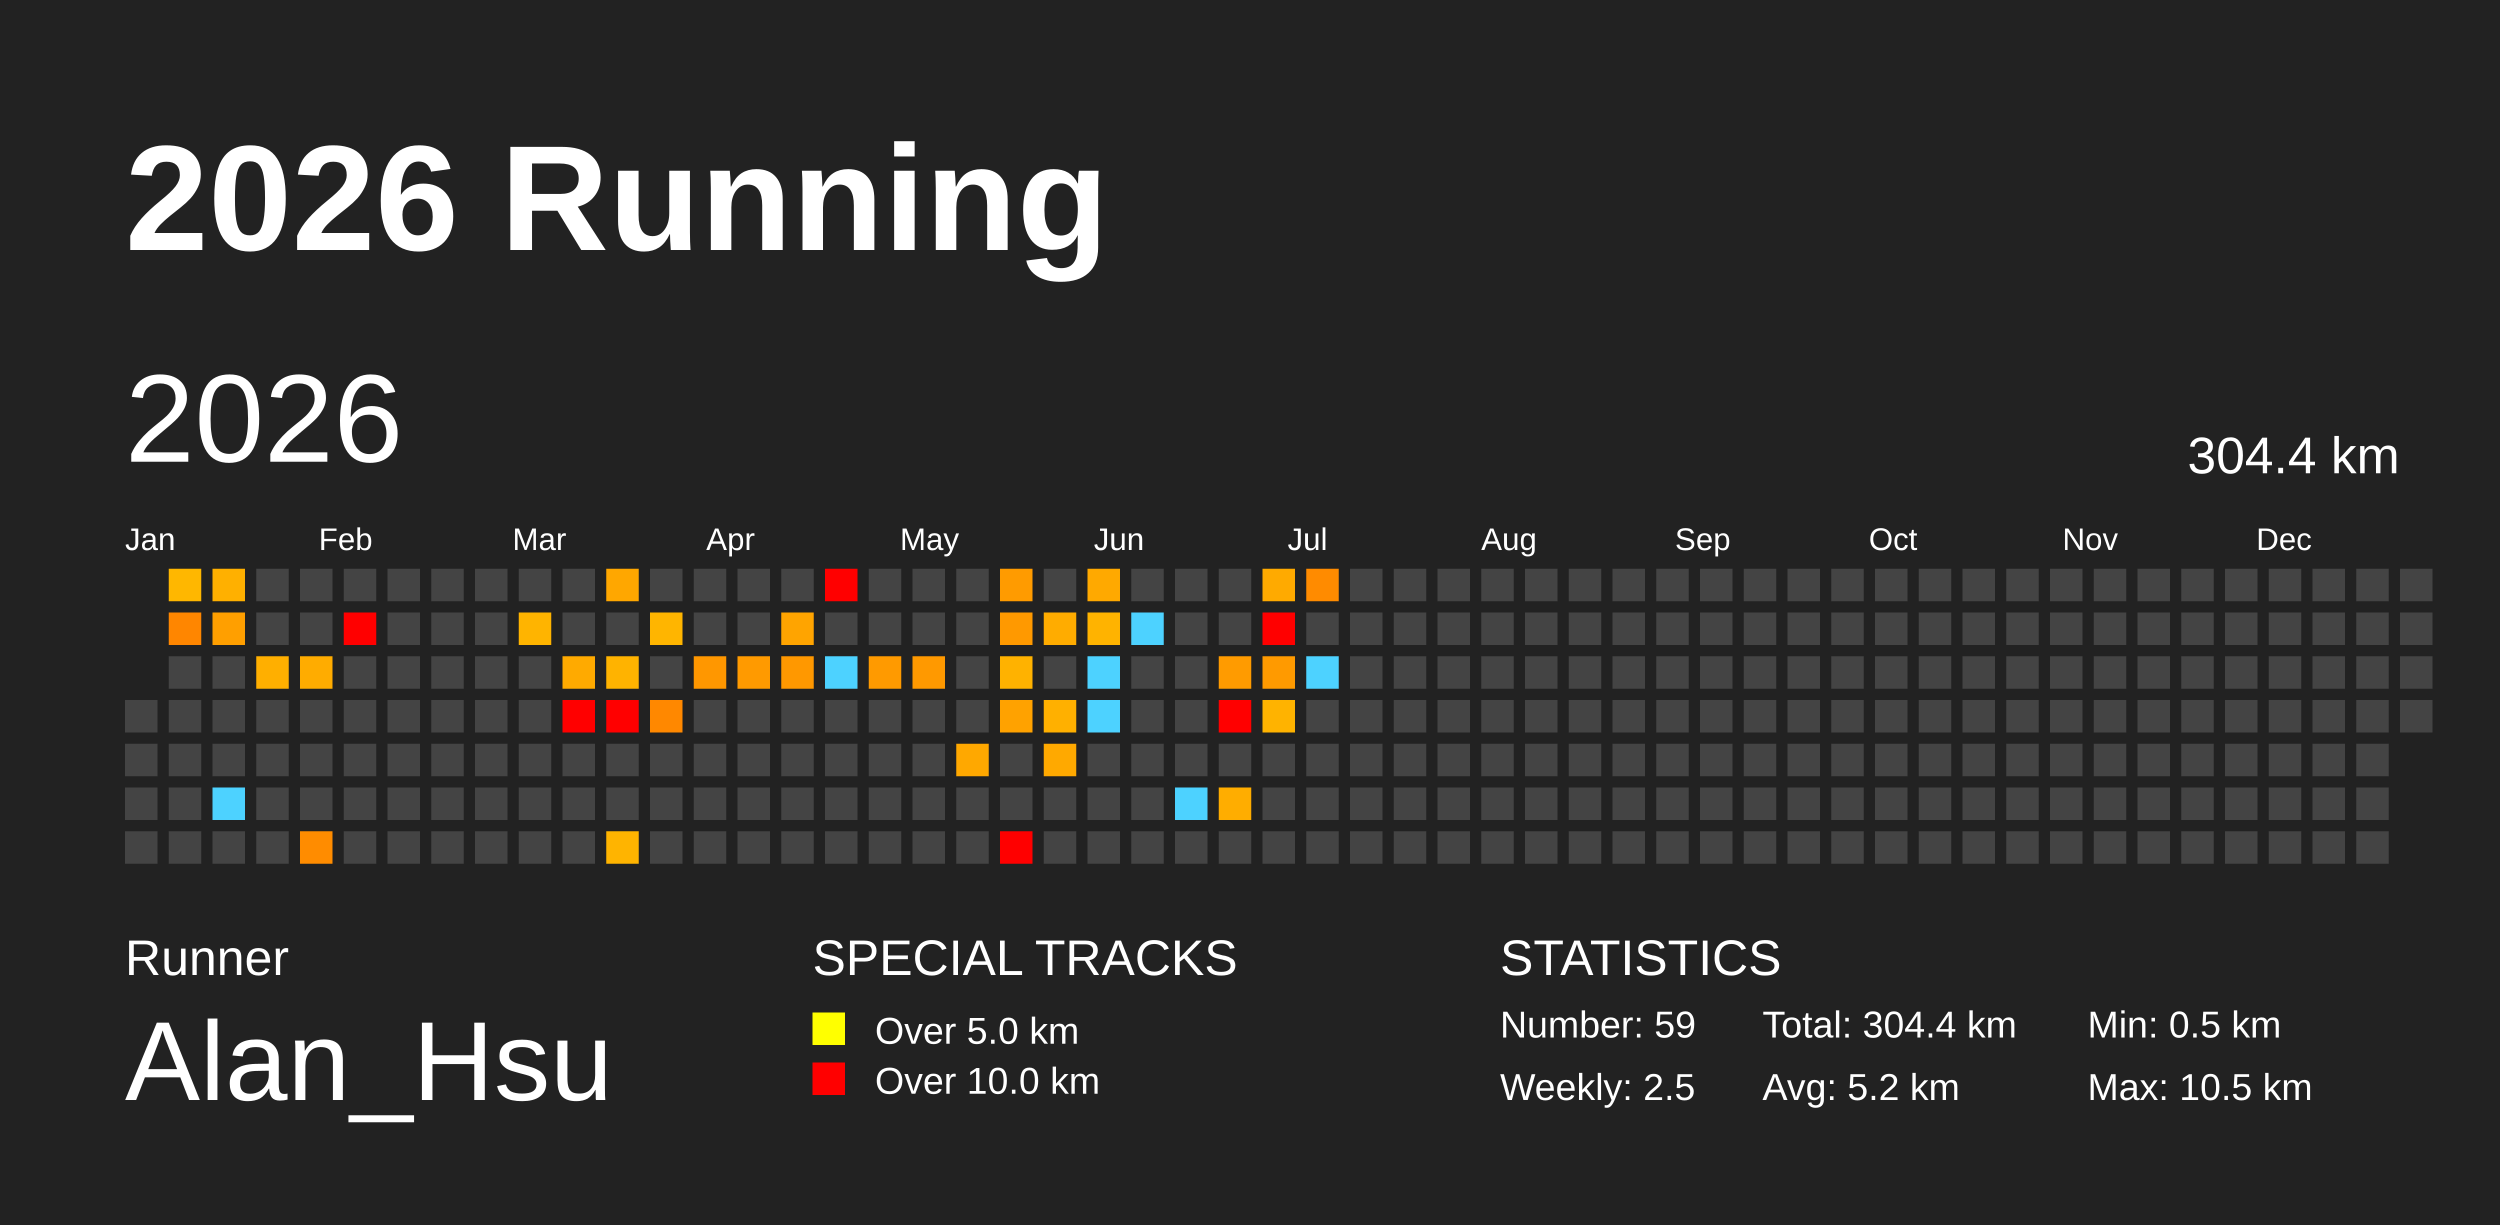
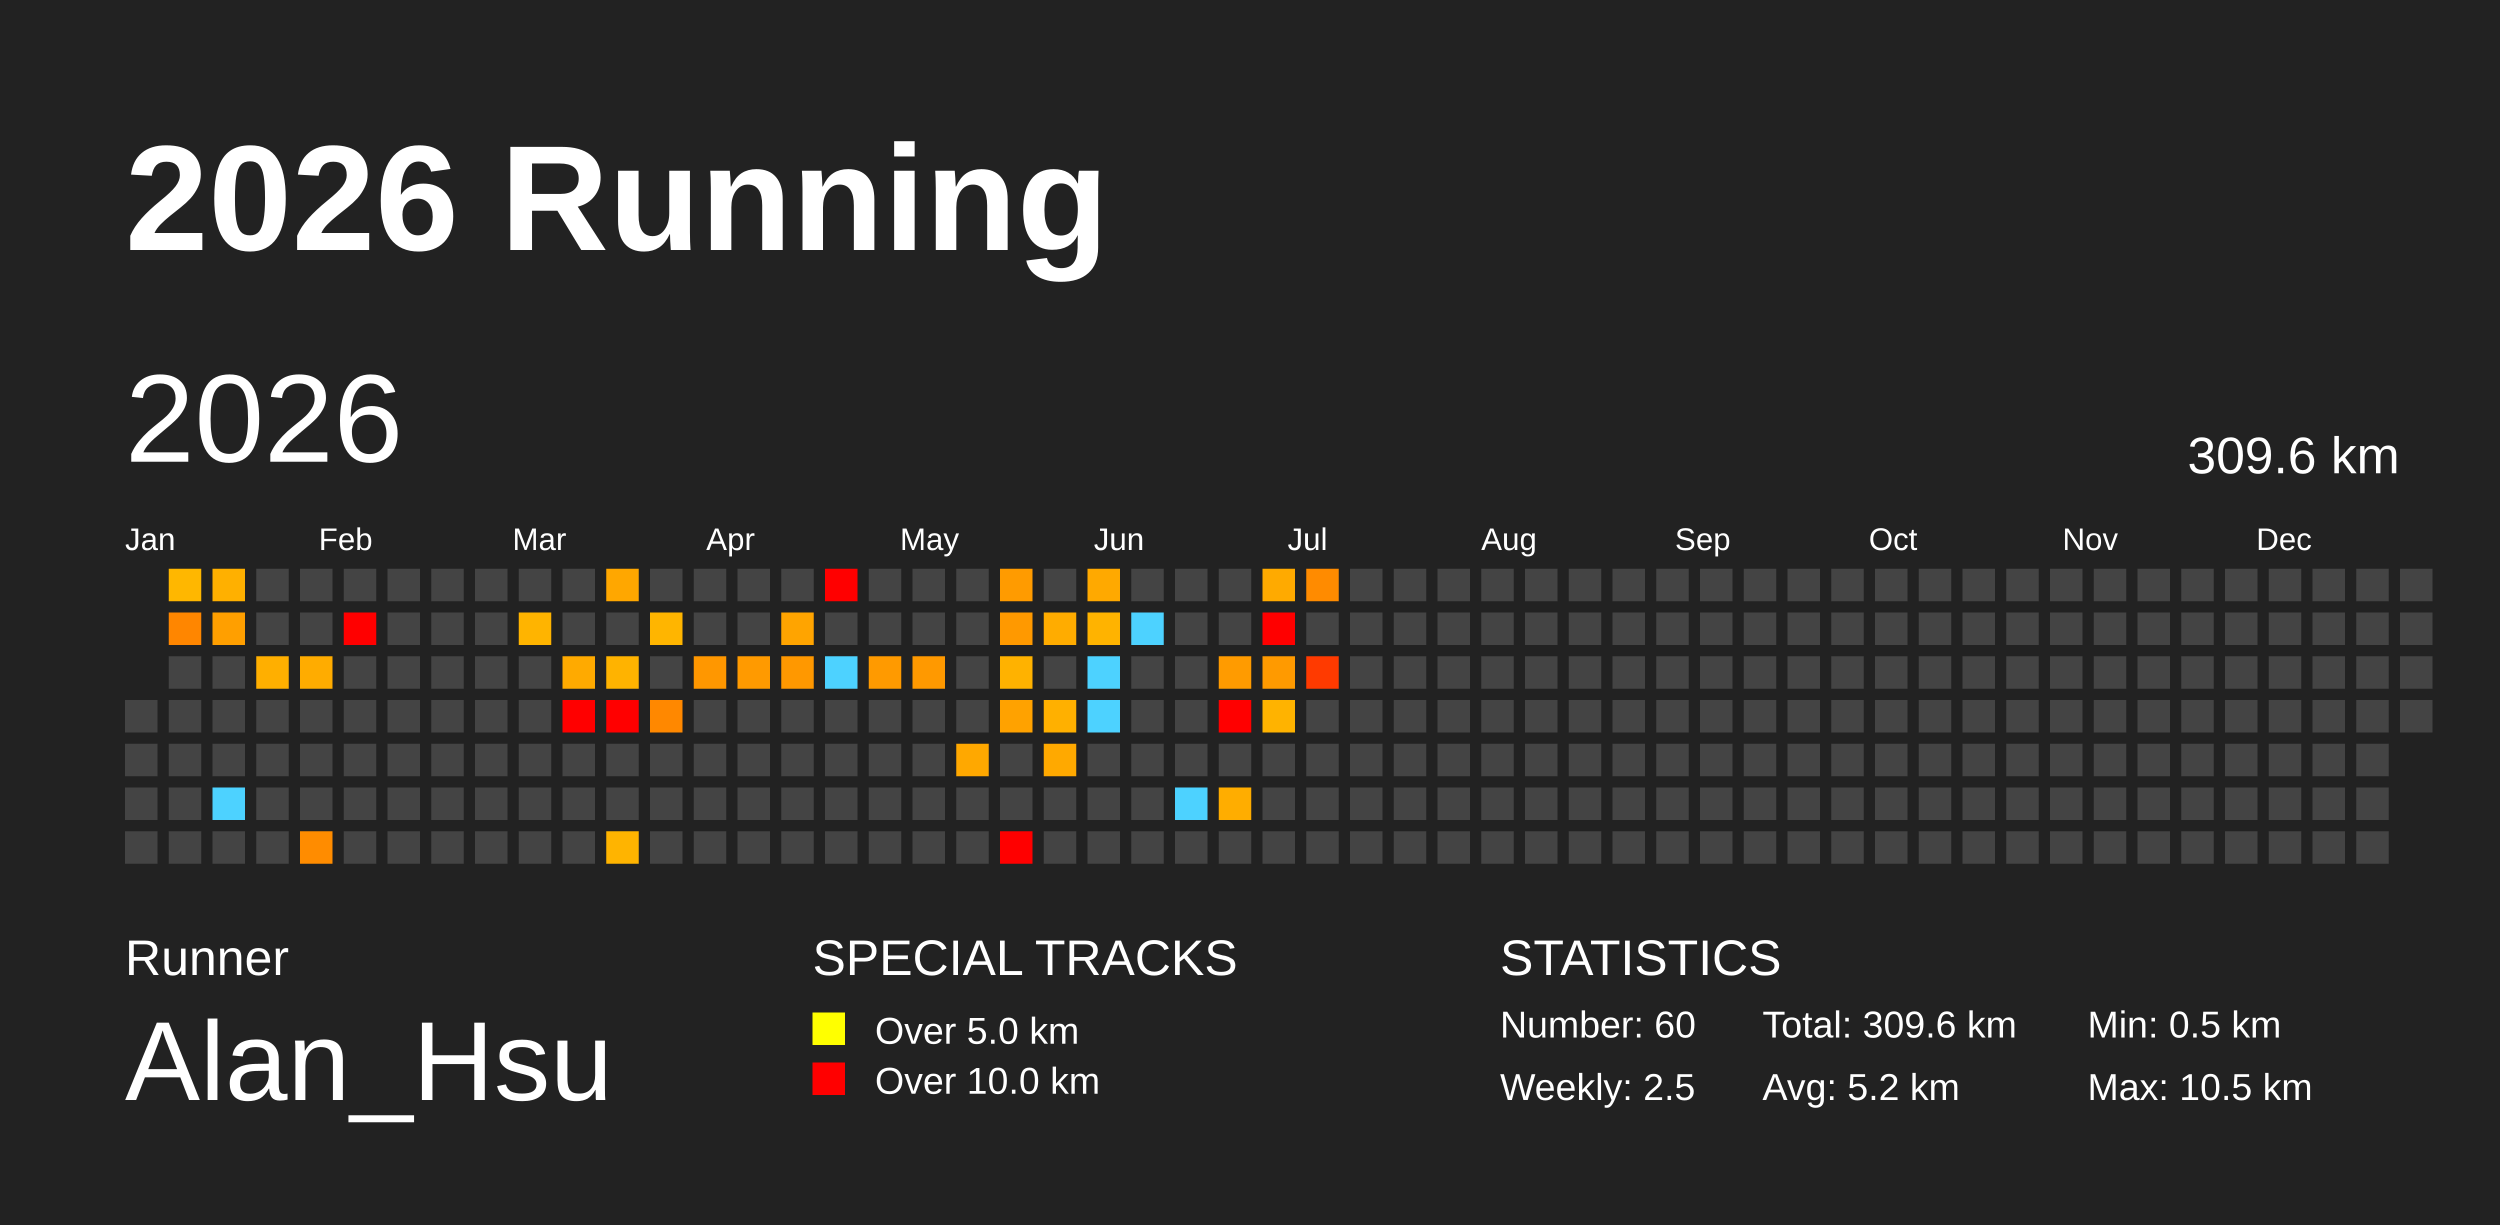
<svg xmlns="http://www.w3.org/2000/svg" baseProfile="full" height="98mm" version="1.1" viewBox="0,0,200,98" width="200mm">
  <defs />
  <rect fill="#222222" height="98" width="200" x="0" y="0" />
  <text fill="#FFFFFF" style="font-size:12px; font-family:Arial; font-weight:bold;" x="10" y="20">2026 Running</text>
  <text fill="#FFFFFF" style="font-size:4px; font-family:Arial" x="10" y="78">Runner</text>
  <text fill="#FFFFFF" style="font-size:9px; font-family:Arial" x="10" y="88">Alan_Hsu</text>
  <text fill="#FFFFFF" style="font-size:4px; font-family:Arial" x="65" y="78">SPECIAL TRACKS</text>
  <rect fill="yellow" height="2.6" width="2.6" x="65" y="81" />
  <text fill="#FFFFFF" style="font-size:3px; font-family:Arial" x="70" y="83.5">Over 5.0 km</text>
  <rect fill="red" height="2.6" width="2.6" x="65" y="85" />
  <text fill="#FFFFFF" style="font-size:3px; font-family:Arial" x="70" y="87.5">Over 10.0 km</text>
  <text fill="#FFFFFF" style="font-size:4px; font-family:Arial" x="120" y="78">STATISTICS</text>
-   <text fill="#FFFFFF" style="font-size:3px; font-family:Arial" x="120" y="83">Number: 59</text>
+   <text fill="#FFFFFF" style="font-size:3px; font-family:Arial" x="120" y="83">Number: 60</text>
  <text fill="#FFFFFF" style="font-size:3px; font-family:Arial" x="120" y="88">Weekly: 2.5</text>
-   <text fill="#FFFFFF" style="font-size:3px; font-family:Arial" x="141" y="83">Total: 304.4 km</text>
+   <text fill="#FFFFFF" style="font-size:3px; font-family:Arial" x="141" y="83">Total: 309.6 km</text>
  <text fill="#FFFFFF" style="font-size:3px; font-family:Arial" x="141" y="88">Avg: 5.2 km</text>
  <text fill="#FFFFFF" style="font-size:3px; font-family:Arial" x="167" y="83">Min: 0.5 km</text>
  <text fill="#FFFFFF" style="font-size:3px; font-family:Arial" x="167" y="88">Max: 10.5 km</text>
  <text dominant-baseline="hanging" fill="#FFFFFF" style="font-size:10.0px; font-family:Arial;" x="10" y="30">2026</text>
-   <text dominant-baseline="hanging" fill="#FFFFFF" style="font-size:4.125px; font-family:Arial;" x="175" y="35">304.4 km</text>
+   <text dominant-baseline="hanging" fill="#FFFFFF" style="font-size:4.125px; font-family:Arial;" x="175" y="35">309.6 km</text>
  <text fill="#FFFFFF" style="font-size:2.5px; font-family:Arial" x="10.0" y="44">Jan</text>
  <text fill="#FFFFFF" style="font-size:2.5px; font-family:Arial" x="25.5" y="44">Feb</text>
  <text fill="#FFFFFF" style="font-size:2.5px; font-family:Arial" x="41.0" y="44">Mar</text>
  <text fill="#FFFFFF" style="font-size:2.5px; font-family:Arial" x="56.5" y="44">Apr</text>
  <text fill="#FFFFFF" style="font-size:2.5px; font-family:Arial" x="72.0" y="44">May</text>
  <text fill="#FFFFFF" style="font-size:2.5px; font-family:Arial" x="87.5" y="44">Jun</text>
  <text fill="#FFFFFF" style="font-size:2.5px; font-family:Arial" x="103.0" y="44">Jul</text>
  <text fill="#FFFFFF" style="font-size:2.5px; font-family:Arial" x="118.5" y="44">Aug</text>
  <text fill="#FFFFFF" style="font-size:2.5px; font-family:Arial" x="134.0" y="44">Sep</text>
  <text fill="#FFFFFF" style="font-size:2.5px; font-family:Arial" x="149.5" y="44">Oct</text>
  <text fill="#FFFFFF" style="font-size:2.5px; font-family:Arial" x="165.0" y="44">Nov</text>
  <text fill="#FFFFFF" style="font-size:2.5px; font-family:Arial" x="180.5" y="44">Dec</text>
  <rect fill="#444444" height="2.6" width="2.6" x="10.0" y="56.0" />
  <rect fill="#444444" height="2.6" width="2.6" x="10.0" y="59.5" />
  <rect fill="#444444" height="2.6" width="2.6" x="10.0" y="63.0" />
  <rect fill="#444444" height="2.6" width="2.6" x="10.0" y="66.5" />
  <rect fill="#ffb700" height="2.6" width="2.6" x="13.5" y="45.5" />
  <rect fill="#ff8600" height="2.6" width="2.6" x="13.5" y="49.0" />
  <rect fill="#444444" height="2.6" width="2.6" x="13.5" y="52.5" />
  <rect fill="#444444" height="2.6" width="2.6" x="13.5" y="56.0" />
  <rect fill="#444444" height="2.6" width="2.6" x="13.5" y="59.5" />
  <rect fill="#444444" height="2.6" width="2.6" x="13.5" y="63.0" />
  <rect fill="#444444" height="2.6" width="2.6" x="13.5" y="66.5" />
  <rect fill="#ffb000" height="2.6" width="2.6" x="17.0" y="45.5" />
  <rect fill="#ff9f00" height="2.6" width="2.6" x="17.0" y="49.0" />
  <rect fill="#444444" height="2.6" width="2.6" x="17.0" y="52.5" />
  <rect fill="#444444" height="2.6" width="2.6" x="17.0" y="56.0" />
  <rect fill="#444444" height="2.6" width="2.6" x="17.0" y="59.5" />
  <rect fill="#4dd2ff" height="2.6" width="2.6" x="17.0" y="63.0" />
  <rect fill="#444444" height="2.6" width="2.6" x="17.0" y="66.5" />
  <rect fill="#444444" height="2.6" width="2.6" x="20.5" y="45.5" />
  <rect fill="#444444" height="2.6" width="2.6" x="20.5" y="49.0" />
  <rect fill="#ffaf00" height="2.6" width="2.6" x="20.5" y="52.5" />
  <rect fill="#444444" height="2.6" width="2.6" x="20.5" y="56.0" />
  <rect fill="#444444" height="2.6" width="2.6" x="20.5" y="59.5" />
  <rect fill="#444444" height="2.6" width="2.6" x="20.5" y="63.0" />
  <rect fill="#444444" height="2.6" width="2.6" x="20.5" y="66.5" />
  <rect fill="#444444" height="2.6" width="2.6" x="24.0" y="45.5" />
  <rect fill="#444444" height="2.6" width="2.6" x="24.0" y="49.0" />
  <rect fill="#ffac00" height="2.6" width="2.6" x="24.0" y="52.5" />
  <rect fill="#444444" height="2.6" width="2.6" x="24.0" y="56.0" />
  <rect fill="#444444" height="2.6" width="2.6" x="24.0" y="59.5" />
  <rect fill="#444444" height="2.6" width="2.6" x="24.0" y="63.0" />
  <rect fill="#ff8c00" height="2.6" width="2.6" x="24.0" y="66.5" />
  <rect fill="#444444" height="2.6" width="2.6" x="27.5" y="45.5" />
  <rect fill="red" height="2.6" width="2.6" x="27.5" y="49.0" />
  <rect fill="#444444" height="2.6" width="2.6" x="27.5" y="52.5" />
  <rect fill="#444444" height="2.6" width="2.6" x="27.5" y="56.0" />
  <rect fill="#444444" height="2.6" width="2.6" x="27.5" y="59.5" />
  <rect fill="#444444" height="2.6" width="2.6" x="27.5" y="63.0" />
  <rect fill="#444444" height="2.6" width="2.6" x="27.5" y="66.5" />
  <rect fill="#444444" height="2.6" width="2.6" x="31.0" y="45.5" />
  <rect fill="#444444" height="2.6" width="2.6" x="31.0" y="49.0" />
  <rect fill="#444444" height="2.6" width="2.6" x="31.0" y="52.5" />
  <rect fill="#444444" height="2.6" width="2.6" x="31.0" y="56.0" />
  <rect fill="#444444" height="2.6" width="2.6" x="31.0" y="59.5" />
  <rect fill="#444444" height="2.6" width="2.6" x="31.0" y="63.0" />
  <rect fill="#444444" height="2.6" width="2.6" x="31.0" y="66.5" />
  <rect fill="#444444" height="2.6" width="2.6" x="34.5" y="45.5" />
  <rect fill="#444444" height="2.6" width="2.6" x="34.5" y="49.0" />
  <rect fill="#444444" height="2.6" width="2.6" x="34.5" y="52.5" />
  <rect fill="#444444" height="2.6" width="2.6" x="34.5" y="56.0" />
  <rect fill="#444444" height="2.6" width="2.6" x="34.5" y="59.5" />
  <rect fill="#444444" height="2.6" width="2.6" x="34.5" y="63.0" />
  <rect fill="#444444" height="2.6" width="2.6" x="34.5" y="66.5" />
  <rect fill="#444444" height="2.6" width="2.6" x="38.0" y="45.5" />
  <rect fill="#444444" height="2.6" width="2.6" x="38.0" y="49.0" />
  <rect fill="#444444" height="2.6" width="2.6" x="38.0" y="52.5" />
  <rect fill="#444444" height="2.6" width="2.6" x="38.0" y="56.0" />
  <rect fill="#444444" height="2.6" width="2.6" x="38.0" y="59.5" />
  <rect fill="#444444" height="2.6" width="2.6" x="38.0" y="63.0" />
  <rect fill="#444444" height="2.6" width="2.6" x="38.0" y="66.5" />
  <rect fill="#444444" height="2.6" width="2.6" x="41.5" y="45.5" />
  <rect fill="#ffb400" height="2.6" width="2.6" x="41.5" y="49.0" />
  <rect fill="#444444" height="2.6" width="2.6" x="41.5" y="52.5" />
  <rect fill="#444444" height="2.6" width="2.6" x="41.5" y="56.0" />
  <rect fill="#444444" height="2.6" width="2.6" x="41.5" y="59.5" />
  <rect fill="#444444" height="2.6" width="2.6" x="41.5" y="63.0" />
  <rect fill="#444444" height="2.6" width="2.6" x="41.5" y="66.5" />
  <rect fill="#444444" height="2.6" width="2.6" x="45.0" y="45.5" />
  <rect fill="#444444" height="2.6" width="2.6" x="45.0" y="49.0" />
  <rect fill="#ffaa00" height="2.6" width="2.6" x="45.0" y="52.5" />
  <rect fill="red" height="2.6" width="2.6" x="45.0" y="56.0" />
  <rect fill="#444444" height="2.6" width="2.6" x="45.0" y="59.5" />
  <rect fill="#444444" height="2.6" width="2.6" x="45.0" y="63.0" />
  <rect fill="#444444" height="2.6" width="2.6" x="45.0" y="66.5" />
  <rect fill="#ffa700" height="2.6" width="2.6" x="48.5" y="45.5" />
  <rect fill="#444444" height="2.6" width="2.6" x="48.5" y="49.0" />
  <rect fill="#ffb300" height="2.6" width="2.6" x="48.5" y="52.5" />
  <rect fill="red" height="2.6" width="2.6" x="48.5" y="56.0" />
  <rect fill="#444444" height="2.6" width="2.6" x="48.5" y="59.5" />
  <rect fill="#444444" height="2.6" width="2.6" x="48.5" y="63.0" />
  <rect fill="#ffb400" height="2.6" width="2.6" x="48.5" y="66.5" />
  <rect fill="#444444" height="2.6" width="2.6" x="52.0" y="45.5" />
  <rect fill="#ffb500" height="2.6" width="2.6" x="52.0" y="49.0" />
  <rect fill="#444444" height="2.6" width="2.6" x="52.0" y="52.5" />
  <rect fill="#ff8800" height="2.6" width="2.6" x="52.0" y="56.0" />
  <rect fill="#444444" height="2.6" width="2.6" x="52.0" y="59.5" />
  <rect fill="#444444" height="2.6" width="2.6" x="52.0" y="63.0" />
  <rect fill="#444444" height="2.6" width="2.6" x="52.0" y="66.5" />
  <rect fill="#444444" height="2.6" width="2.6" x="55.5" y="45.5" />
  <rect fill="#444444" height="2.6" width="2.6" x="55.5" y="49.0" />
  <rect fill="#ff9700" height="2.6" width="2.6" x="55.5" y="52.5" />
  <rect fill="#444444" height="2.6" width="2.6" x="55.5" y="56.0" />
  <rect fill="#444444" height="2.6" width="2.6" x="55.5" y="59.5" />
  <rect fill="#444444" height="2.6" width="2.6" x="55.5" y="63.0" />
  <rect fill="#444444" height="2.6" width="2.6" x="55.5" y="66.5" />
  <rect fill="#444444" height="2.6" width="2.6" x="59.0" y="45.5" />
  <rect fill="#444444" height="2.6" width="2.6" x="59.0" y="49.0" />
  <rect fill="#ff9a00" height="2.6" width="2.6" x="59.0" y="52.5" />
  <rect fill="#444444" height="2.6" width="2.6" x="59.0" y="56.0" />
  <rect fill="#444444" height="2.6" width="2.6" x="59.0" y="59.5" />
  <rect fill="#444444" height="2.6" width="2.6" x="59.0" y="63.0" />
  <rect fill="#444444" height="2.6" width="2.6" x="59.0" y="66.5" />
  <rect fill="#444444" height="2.6" width="2.6" x="62.5" y="45.5" />
  <rect fill="#ffa400" height="2.6" width="2.6" x="62.5" y="49.0" />
  <rect fill="#ff9800" height="2.6" width="2.6" x="62.5" y="52.5" />
  <rect fill="#444444" height="2.6" width="2.6" x="62.5" y="56.0" />
  <rect fill="#444444" height="2.6" width="2.6" x="62.5" y="59.5" />
  <rect fill="#444444" height="2.6" width="2.6" x="62.5" y="63.0" />
  <rect fill="#444444" height="2.6" width="2.6" x="62.5" y="66.5" />
  <rect fill="red" height="2.6" width="2.6" x="66.0" y="45.5" />
  <rect fill="#444444" height="2.6" width="2.6" x="66.0" y="49.0" />
  <rect fill="#4dd2ff" height="2.6" width="2.6" x="66.0" y="52.5" />
  <rect fill="#444444" height="2.6" width="2.6" x="66.0" y="56.0" />
  <rect fill="#444444" height="2.6" width="2.6" x="66.0" y="59.5" />
  <rect fill="#444444" height="2.6" width="2.6" x="66.0" y="63.0" />
  <rect fill="#444444" height="2.6" width="2.6" x="66.0" y="66.5" />
  <rect fill="#444444" height="2.6" width="2.6" x="69.5" y="45.5" />
  <rect fill="#444444" height="2.6" width="2.6" x="69.5" y="49.0" />
  <rect fill="#ff9a00" height="2.6" width="2.6" x="69.5" y="52.5" />
  <rect fill="#444444" height="2.6" width="2.6" x="69.5" y="56.0" />
  <rect fill="#444444" height="2.6" width="2.6" x="69.5" y="59.5" />
  <rect fill="#444444" height="2.6" width="2.6" x="69.5" y="63.0" />
  <rect fill="#444444" height="2.6" width="2.6" x="69.5" y="66.5" />
  <rect fill="#444444" height="2.6" width="2.6" x="73.0" y="45.5" />
  <rect fill="#444444" height="2.6" width="2.6" x="73.0" y="49.0" />
  <rect fill="#ff9900" height="2.6" width="2.6" x="73.0" y="52.5" />
  <rect fill="#444444" height="2.6" width="2.6" x="73.0" y="56.0" />
  <rect fill="#444444" height="2.6" width="2.6" x="73.0" y="59.5" />
  <rect fill="#444444" height="2.6" width="2.6" x="73.0" y="63.0" />
  <rect fill="#444444" height="2.6" width="2.6" x="73.0" y="66.5" />
  <rect fill="#444444" height="2.6" width="2.6" x="76.5" y="45.5" />
  <rect fill="#444444" height="2.6" width="2.6" x="76.5" y="49.0" />
  <rect fill="#444444" height="2.6" width="2.6" x="76.5" y="52.5" />
  <rect fill="#444444" height="2.6" width="2.6" x="76.5" y="56.0" />
  <rect fill="#ffa800" height="2.6" width="2.6" x="76.5" y="59.5" />
  <rect fill="#444444" height="2.6" width="2.6" x="76.5" y="63.0" />
  <rect fill="#444444" height="2.6" width="2.6" x="76.5" y="66.5" />
  <rect fill="#ff9b00" height="2.6" width="2.6" x="80.0" y="45.5" />
  <rect fill="#ff9900" height="2.6" width="2.6" x="80.0" y="49.0" />
  <rect fill="#ffb200" height="2.6" width="2.6" x="80.0" y="52.5" />
  <rect fill="#ffa200" height="2.6" width="2.6" x="80.0" y="56.0" />
  <rect fill="#444444" height="2.6" width="2.6" x="80.0" y="59.5" />
  <rect fill="#444444" height="2.6" width="2.6" x="80.0" y="63.0" />
  <rect fill="red" height="2.6" width="2.6" x="80.0" y="66.5" />
  <rect fill="#444444" height="2.6" width="2.6" x="83.5" y="45.5" />
  <rect fill="#ffac00" height="2.6" width="2.6" x="83.5" y="49.0" />
  <rect fill="#444444" height="2.6" width="2.6" x="83.5" y="52.5" />
  <rect fill="#ffb000" height="2.6" width="2.6" x="83.5" y="56.0" />
  <rect fill="#ffa900" height="2.6" width="2.6" x="83.5" y="59.5" />
  <rect fill="#444444" height="2.6" width="2.6" x="83.5" y="63.0" />
  <rect fill="#444444" height="2.6" width="2.6" x="83.5" y="66.5" />
  <rect fill="#ffa900" height="2.6" width="2.6" x="87.0" y="45.5" />
  <rect fill="#ffb300" height="2.6" width="2.6" x="87.0" y="49.0" />
  <rect fill="#4dd2ff" height="2.6" width="2.6" x="87.0" y="52.5" />
  <rect fill="#4dd2ff" height="2.6" width="2.6" x="87.0" y="56.0" />
  <rect fill="#444444" height="2.6" width="2.6" x="87.0" y="59.5" />
  <rect fill="#444444" height="2.6" width="2.6" x="87.0" y="63.0" />
  <rect fill="#444444" height="2.6" width="2.6" x="87.0" y="66.5" />
  <rect fill="#444444" height="2.6" width="2.6" x="90.5" y="45.5" />
  <rect fill="#4dd2ff" height="2.6" width="2.6" x="90.5" y="49.0" />
  <rect fill="#444444" height="2.6" width="2.6" x="90.5" y="52.5" />
  <rect fill="#444444" height="2.6" width="2.6" x="90.5" y="56.0" />
  <rect fill="#444444" height="2.6" width="2.6" x="90.5" y="59.5" />
  <rect fill="#444444" height="2.6" width="2.6" x="90.5" y="63.0" />
  <rect fill="#444444" height="2.6" width="2.6" x="90.5" y="66.5" />
  <rect fill="#444444" height="2.6" width="2.6" x="94.0" y="45.5" />
  <rect fill="#444444" height="2.6" width="2.6" x="94.0" y="49.0" />
  <rect fill="#444444" height="2.6" width="2.6" x="94.0" y="52.5" />
  <rect fill="#444444" height="2.6" width="2.6" x="94.0" y="56.0" />
  <rect fill="#444444" height="2.6" width="2.6" x="94.0" y="59.5" />
  <rect fill="#4dd2ff" height="2.6" width="2.6" x="94.0" y="63.0" />
  <rect fill="#444444" height="2.6" width="2.6" x="94.0" y="66.5" />
  <rect fill="#444444" height="2.6" width="2.6" x="97.5" y="45.5" />
  <rect fill="#444444" height="2.6" width="2.6" x="97.5" y="49.0" />
  <rect fill="#ff9b00" height="2.6" width="2.6" x="97.5" y="52.5" />
  <rect fill="red" height="2.6" width="2.6" x="97.5" y="56.0" />
  <rect fill="#444444" height="2.6" width="2.6" x="97.5" y="59.5" />
  <rect fill="#ffad00" height="2.6" width="2.6" x="97.5" y="63.0" />
  <rect fill="#444444" height="2.6" width="2.6" x="97.5" y="66.5" />
  <rect fill="#ffaa00" height="2.6" width="2.6" x="101.0" y="45.5" />
  <rect fill="red" height="2.6" width="2.6" x="101.0" y="49.0" />
  <rect fill="#ff9a00" height="2.6" width="2.6" x="101.0" y="52.5" />
  <rect fill="#ffb300" height="2.6" width="2.6" x="101.0" y="56.0" />
  <rect fill="#444444" height="2.6" width="2.6" x="101.0" y="59.5" />
  <rect fill="#444444" height="2.6" width="2.6" x="101.0" y="63.0" />
  <rect fill="#444444" height="2.6" width="2.6" x="101.0" y="66.5" />
  <rect fill="#ff8b00" height="2.6" width="2.6" x="104.5" y="45.5" />
  <rect fill="#444444" height="2.6" width="2.6" x="104.5" y="49.0" />
-   <rect fill="#4dd2ff" height="2.6" width="2.6" x="104.5" y="52.5" />
+   <rect fill="#ff3a00" height="2.6" width="2.6" x="104.5" y="52.5" />
  <rect fill="#444444" height="2.6" width="2.6" x="104.5" y="56.0" />
  <rect fill="#444444" height="2.6" width="2.6" x="104.5" y="59.5" />
  <rect fill="#444444" height="2.6" width="2.6" x="104.5" y="63.0" />
  <rect fill="#444444" height="2.6" width="2.6" x="104.5" y="66.5" />
  <rect fill="#444444" height="2.6" width="2.6" x="108.0" y="45.5" />
  <rect fill="#444444" height="2.6" width="2.6" x="108.0" y="49.0" />
  <rect fill="#444444" height="2.6" width="2.6" x="108.0" y="52.5" />
  <rect fill="#444444" height="2.6" width="2.6" x="108.0" y="56.0" />
  <rect fill="#444444" height="2.6" width="2.6" x="108.0" y="59.5" />
  <rect fill="#444444" height="2.6" width="2.6" x="108.0" y="63.0" />
  <rect fill="#444444" height="2.6" width="2.6" x="108.0" y="66.5" />
  <rect fill="#444444" height="2.6" width="2.6" x="111.5" y="45.5" />
  <rect fill="#444444" height="2.6" width="2.6" x="111.5" y="49.0" />
  <rect fill="#444444" height="2.6" width="2.6" x="111.5" y="52.5" />
  <rect fill="#444444" height="2.6" width="2.6" x="111.5" y="56.0" />
  <rect fill="#444444" height="2.6" width="2.6" x="111.5" y="59.5" />
  <rect fill="#444444" height="2.6" width="2.6" x="111.5" y="63.0" />
  <rect fill="#444444" height="2.6" width="2.6" x="111.5" y="66.5" />
  <rect fill="#444444" height="2.6" width="2.6" x="115.0" y="45.5" />
  <rect fill="#444444" height="2.6" width="2.6" x="115.0" y="49.0" />
  <rect fill="#444444" height="2.6" width="2.6" x="115.0" y="52.5" />
  <rect fill="#444444" height="2.6" width="2.6" x="115.0" y="56.0" />
  <rect fill="#444444" height="2.6" width="2.6" x="115.0" y="59.5" />
  <rect fill="#444444" height="2.6" width="2.6" x="115.0" y="63.0" />
  <rect fill="#444444" height="2.6" width="2.6" x="115.0" y="66.5" />
  <rect fill="#444444" height="2.6" width="2.6" x="118.5" y="45.5" />
  <rect fill="#444444" height="2.6" width="2.6" x="118.5" y="49.0" />
  <rect fill="#444444" height="2.6" width="2.6" x="118.5" y="52.5" />
  <rect fill="#444444" height="2.6" width="2.6" x="118.5" y="56.0" />
  <rect fill="#444444" height="2.6" width="2.6" x="118.5" y="59.5" />
  <rect fill="#444444" height="2.6" width="2.6" x="118.5" y="63.0" />
  <rect fill="#444444" height="2.6" width="2.6" x="118.5" y="66.5" />
  <rect fill="#444444" height="2.6" width="2.6" x="122.0" y="45.5" />
  <rect fill="#444444" height="2.6" width="2.6" x="122.0" y="49.0" />
  <rect fill="#444444" height="2.6" width="2.6" x="122.0" y="52.5" />
  <rect fill="#444444" height="2.6" width="2.6" x="122.0" y="56.0" />
  <rect fill="#444444" height="2.6" width="2.6" x="122.0" y="59.5" />
  <rect fill="#444444" height="2.6" width="2.6" x="122.0" y="63.0" />
  <rect fill="#444444" height="2.6" width="2.6" x="122.0" y="66.5" />
  <rect fill="#444444" height="2.6" width="2.6" x="125.5" y="45.5" />
  <rect fill="#444444" height="2.6" width="2.6" x="125.5" y="49.0" />
  <rect fill="#444444" height="2.6" width="2.6" x="125.5" y="52.5" />
  <rect fill="#444444" height="2.6" width="2.6" x="125.5" y="56.0" />
  <rect fill="#444444" height="2.6" width="2.6" x="125.5" y="59.5" />
  <rect fill="#444444" height="2.6" width="2.6" x="125.5" y="63.0" />
  <rect fill="#444444" height="2.6" width="2.6" x="125.5" y="66.5" />
  <rect fill="#444444" height="2.6" width="2.6" x="129.0" y="45.5" />
  <rect fill="#444444" height="2.6" width="2.6" x="129.0" y="49.0" />
  <rect fill="#444444" height="2.6" width="2.6" x="129.0" y="52.5" />
  <rect fill="#444444" height="2.6" width="2.6" x="129.0" y="56.0" />
  <rect fill="#444444" height="2.6" width="2.6" x="129.0" y="59.5" />
  <rect fill="#444444" height="2.6" width="2.6" x="129.0" y="63.0" />
  <rect fill="#444444" height="2.6" width="2.6" x="129.0" y="66.5" />
  <rect fill="#444444" height="2.6" width="2.6" x="132.5" y="45.5" />
  <rect fill="#444444" height="2.6" width="2.6" x="132.5" y="49.0" />
  <rect fill="#444444" height="2.6" width="2.6" x="132.5" y="52.5" />
  <rect fill="#444444" height="2.6" width="2.6" x="132.5" y="56.0" />
  <rect fill="#444444" height="2.6" width="2.6" x="132.5" y="59.5" />
  <rect fill="#444444" height="2.6" width="2.6" x="132.5" y="63.0" />
  <rect fill="#444444" height="2.6" width="2.6" x="132.5" y="66.5" />
  <rect fill="#444444" height="2.6" width="2.6" x="136.0" y="45.5" />
  <rect fill="#444444" height="2.6" width="2.6" x="136.0" y="49.0" />
  <rect fill="#444444" height="2.6" width="2.6" x="136.0" y="52.5" />
  <rect fill="#444444" height="2.6" width="2.6" x="136.0" y="56.0" />
  <rect fill="#444444" height="2.6" width="2.6" x="136.0" y="59.5" />
  <rect fill="#444444" height="2.6" width="2.6" x="136.0" y="63.0" />
  <rect fill="#444444" height="2.6" width="2.6" x="136.0" y="66.5" />
  <rect fill="#444444" height="2.6" width="2.6" x="139.5" y="45.5" />
  <rect fill="#444444" height="2.6" width="2.6" x="139.5" y="49.0" />
  <rect fill="#444444" height="2.6" width="2.6" x="139.5" y="52.5" />
  <rect fill="#444444" height="2.6" width="2.6" x="139.5" y="56.0" />
  <rect fill="#444444" height="2.6" width="2.6" x="139.5" y="59.5" />
  <rect fill="#444444" height="2.6" width="2.6" x="139.5" y="63.0" />
  <rect fill="#444444" height="2.6" width="2.6" x="139.5" y="66.5" />
  <rect fill="#444444" height="2.6" width="2.6" x="143.0" y="45.5" />
  <rect fill="#444444" height="2.6" width="2.6" x="143.0" y="49.0" />
  <rect fill="#444444" height="2.6" width="2.6" x="143.0" y="52.5" />
  <rect fill="#444444" height="2.6" width="2.6" x="143.0" y="56.0" />
  <rect fill="#444444" height="2.6" width="2.6" x="143.0" y="59.5" />
  <rect fill="#444444" height="2.6" width="2.6" x="143.0" y="63.0" />
  <rect fill="#444444" height="2.6" width="2.6" x="143.0" y="66.5" />
  <rect fill="#444444" height="2.6" width="2.6" x="146.5" y="45.5" />
  <rect fill="#444444" height="2.6" width="2.6" x="146.5" y="49.0" />
  <rect fill="#444444" height="2.6" width="2.6" x="146.5" y="52.5" />
  <rect fill="#444444" height="2.6" width="2.6" x="146.5" y="56.0" />
  <rect fill="#444444" height="2.6" width="2.6" x="146.5" y="59.5" />
  <rect fill="#444444" height="2.6" width="2.6" x="146.5" y="63.0" />
  <rect fill="#444444" height="2.6" width="2.6" x="146.5" y="66.5" />
  <rect fill="#444444" height="2.6" width="2.6" x="150.0" y="45.5" />
  <rect fill="#444444" height="2.6" width="2.6" x="150.0" y="49.0" />
  <rect fill="#444444" height="2.6" width="2.6" x="150.0" y="52.5" />
  <rect fill="#444444" height="2.6" width="2.6" x="150.0" y="56.0" />
  <rect fill="#444444" height="2.6" width="2.6" x="150.0" y="59.5" />
  <rect fill="#444444" height="2.6" width="2.6" x="150.0" y="63.0" />
  <rect fill="#444444" height="2.6" width="2.6" x="150.0" y="66.5" />
  <rect fill="#444444" height="2.6" width="2.6" x="153.5" y="45.5" />
  <rect fill="#444444" height="2.6" width="2.6" x="153.5" y="49.0" />
  <rect fill="#444444" height="2.6" width="2.6" x="153.5" y="52.5" />
  <rect fill="#444444" height="2.6" width="2.6" x="153.5" y="56.0" />
  <rect fill="#444444" height="2.6" width="2.6" x="153.5" y="59.5" />
  <rect fill="#444444" height="2.6" width="2.6" x="153.5" y="63.0" />
  <rect fill="#444444" height="2.6" width="2.6" x="153.5" y="66.5" />
  <rect fill="#444444" height="2.6" width="2.6" x="157.0" y="45.5" />
  <rect fill="#444444" height="2.6" width="2.6" x="157.0" y="49.0" />
  <rect fill="#444444" height="2.6" width="2.6" x="157.0" y="52.5" />
  <rect fill="#444444" height="2.6" width="2.6" x="157.0" y="56.0" />
  <rect fill="#444444" height="2.6" width="2.6" x="157.0" y="59.5" />
  <rect fill="#444444" height="2.6" width="2.6" x="157.0" y="63.0" />
  <rect fill="#444444" height="2.6" width="2.6" x="157.0" y="66.5" />
  <rect fill="#444444" height="2.6" width="2.6" x="160.5" y="45.5" />
  <rect fill="#444444" height="2.6" width="2.6" x="160.5" y="49.0" />
  <rect fill="#444444" height="2.6" width="2.6" x="160.5" y="52.5" />
  <rect fill="#444444" height="2.6" width="2.6" x="160.5" y="56.0" />
  <rect fill="#444444" height="2.6" width="2.6" x="160.5" y="59.5" />
  <rect fill="#444444" height="2.6" width="2.6" x="160.5" y="63.0" />
  <rect fill="#444444" height="2.6" width="2.6" x="160.5" y="66.5" />
  <rect fill="#444444" height="2.6" width="2.6" x="164.0" y="45.5" />
  <rect fill="#444444" height="2.6" width="2.6" x="164.0" y="49.0" />
  <rect fill="#444444" height="2.6" width="2.6" x="164.0" y="52.5" />
  <rect fill="#444444" height="2.6" width="2.6" x="164.0" y="56.0" />
  <rect fill="#444444" height="2.6" width="2.6" x="164.0" y="59.5" />
  <rect fill="#444444" height="2.6" width="2.6" x="164.0" y="63.0" />
  <rect fill="#444444" height="2.6" width="2.6" x="164.0" y="66.5" />
  <rect fill="#444444" height="2.6" width="2.6" x="167.5" y="45.5" />
  <rect fill="#444444" height="2.6" width="2.6" x="167.5" y="49.0" />
  <rect fill="#444444" height="2.6" width="2.6" x="167.5" y="52.5" />
  <rect fill="#444444" height="2.6" width="2.6" x="167.5" y="56.0" />
  <rect fill="#444444" height="2.6" width="2.6" x="167.5" y="59.5" />
  <rect fill="#444444" height="2.6" width="2.6" x="167.5" y="63.0" />
  <rect fill="#444444" height="2.6" width="2.6" x="167.5" y="66.5" />
  <rect fill="#444444" height="2.6" width="2.6" x="171.0" y="45.5" />
  <rect fill="#444444" height="2.6" width="2.6" x="171.0" y="49.0" />
  <rect fill="#444444" height="2.6" width="2.6" x="171.0" y="52.5" />
  <rect fill="#444444" height="2.6" width="2.6" x="171.0" y="56.0" />
  <rect fill="#444444" height="2.6" width="2.6" x="171.0" y="59.5" />
  <rect fill="#444444" height="2.6" width="2.6" x="171.0" y="63.0" />
  <rect fill="#444444" height="2.6" width="2.6" x="171.0" y="66.5" />
  <rect fill="#444444" height="2.6" width="2.6" x="174.5" y="45.5" />
  <rect fill="#444444" height="2.6" width="2.6" x="174.5" y="49.0" />
  <rect fill="#444444" height="2.6" width="2.6" x="174.5" y="52.5" />
  <rect fill="#444444" height="2.6" width="2.6" x="174.5" y="56.0" />
  <rect fill="#444444" height="2.6" width="2.6" x="174.5" y="59.5" />
  <rect fill="#444444" height="2.6" width="2.6" x="174.5" y="63.0" />
  <rect fill="#444444" height="2.6" width="2.6" x="174.5" y="66.5" />
  <rect fill="#444444" height="2.6" width="2.6" x="178.0" y="45.5" />
  <rect fill="#444444" height="2.6" width="2.6" x="178.0" y="49.0" />
  <rect fill="#444444" height="2.6" width="2.6" x="178.0" y="52.5" />
  <rect fill="#444444" height="2.6" width="2.6" x="178.0" y="56.0" />
  <rect fill="#444444" height="2.6" width="2.6" x="178.0" y="59.5" />
  <rect fill="#444444" height="2.6" width="2.6" x="178.0" y="63.0" />
  <rect fill="#444444" height="2.6" width="2.6" x="178.0" y="66.5" />
  <rect fill="#444444" height="2.6" width="2.6" x="181.5" y="45.5" />
  <rect fill="#444444" height="2.6" width="2.6" x="181.5" y="49.0" />
  <rect fill="#444444" height="2.6" width="2.6" x="181.5" y="52.5" />
  <rect fill="#444444" height="2.6" width="2.6" x="181.5" y="56.0" />
  <rect fill="#444444" height="2.6" width="2.6" x="181.5" y="59.5" />
  <rect fill="#444444" height="2.6" width="2.6" x="181.5" y="63.0" />
  <rect fill="#444444" height="2.6" width="2.6" x="181.5" y="66.5" />
  <rect fill="#444444" height="2.6" width="2.6" x="185.0" y="45.5" />
  <rect fill="#444444" height="2.6" width="2.6" x="185.0" y="49.0" />
  <rect fill="#444444" height="2.6" width="2.6" x="185.0" y="52.5" />
  <rect fill="#444444" height="2.6" width="2.6" x="185.0" y="56.0" />
  <rect fill="#444444" height="2.6" width="2.6" x="185.0" y="59.5" />
  <rect fill="#444444" height="2.6" width="2.6" x="185.0" y="63.0" />
  <rect fill="#444444" height="2.6" width="2.6" x="185.0" y="66.5" />
  <rect fill="#444444" height="2.6" width="2.6" x="188.5" y="45.5" />
  <rect fill="#444444" height="2.6" width="2.6" x="188.5" y="49.0" />
  <rect fill="#444444" height="2.6" width="2.6" x="188.5" y="52.5" />
  <rect fill="#444444" height="2.6" width="2.6" x="188.5" y="56.0" />
  <rect fill="#444444" height="2.6" width="2.6" x="188.5" y="59.5" />
  <rect fill="#444444" height="2.6" width="2.6" x="188.5" y="63.0" />
  <rect fill="#444444" height="2.6" width="2.6" x="188.5" y="66.5" />
  <rect fill="#444444" height="2.6" width="2.6" x="192.0" y="45.5" />
  <rect fill="#444444" height="2.6" width="2.6" x="192.0" y="49.0" />
  <rect fill="#444444" height="2.6" width="2.6" x="192.0" y="52.5" />
  <rect fill="#444444" height="2.6" width="2.6" x="192.0" y="56.0" />
</svg>
